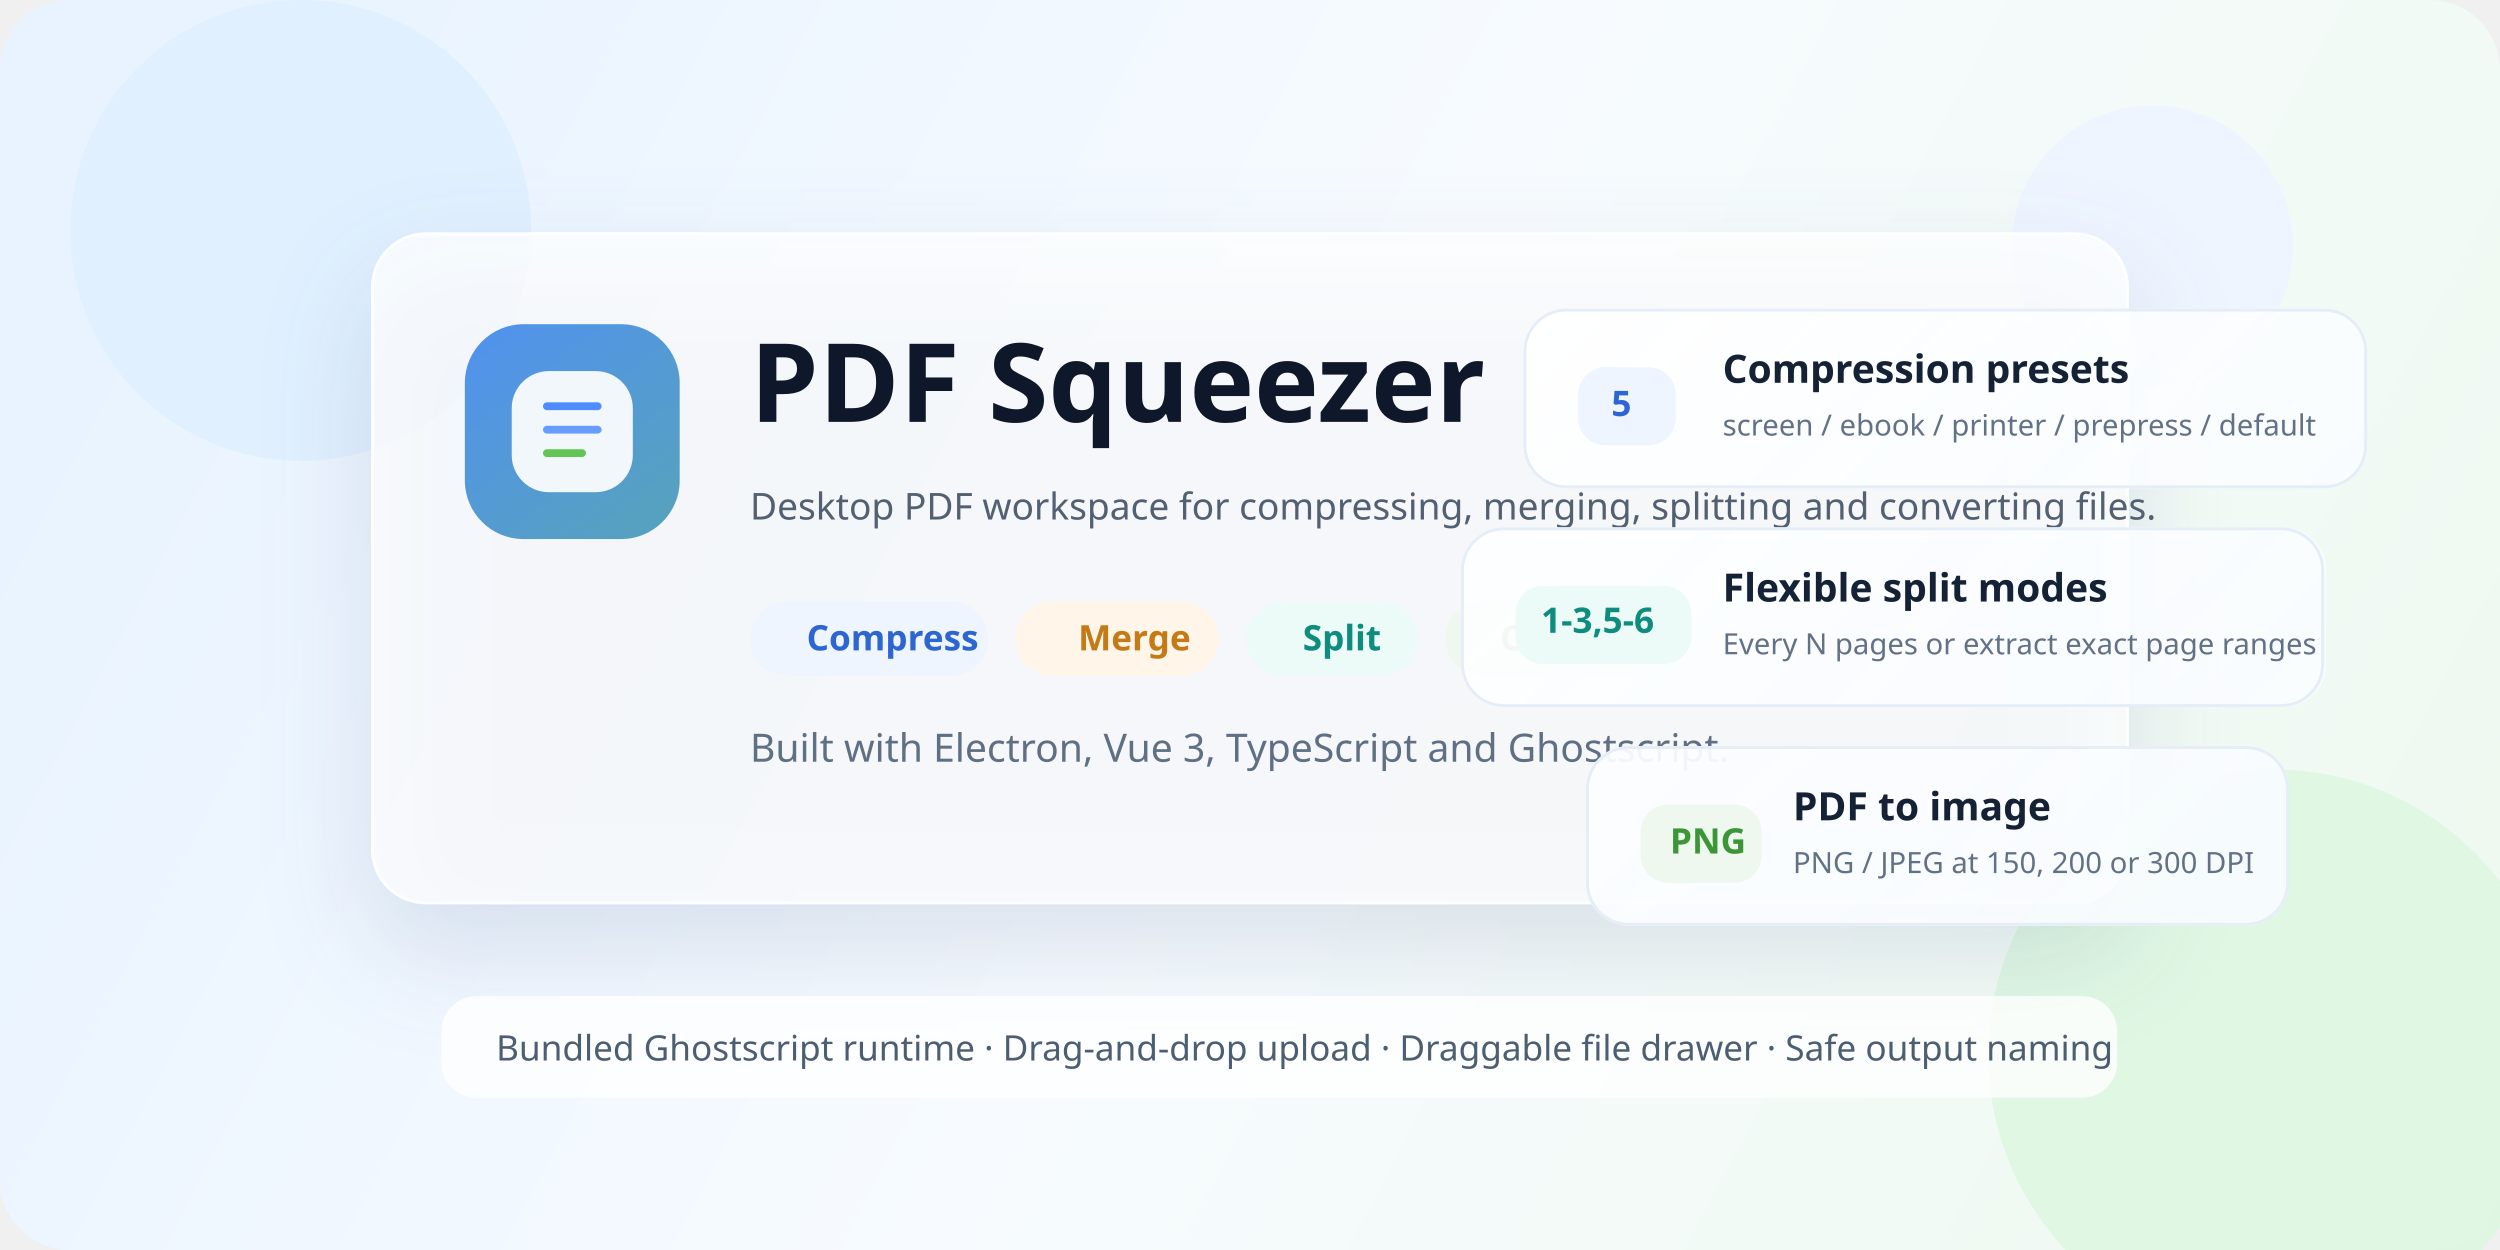
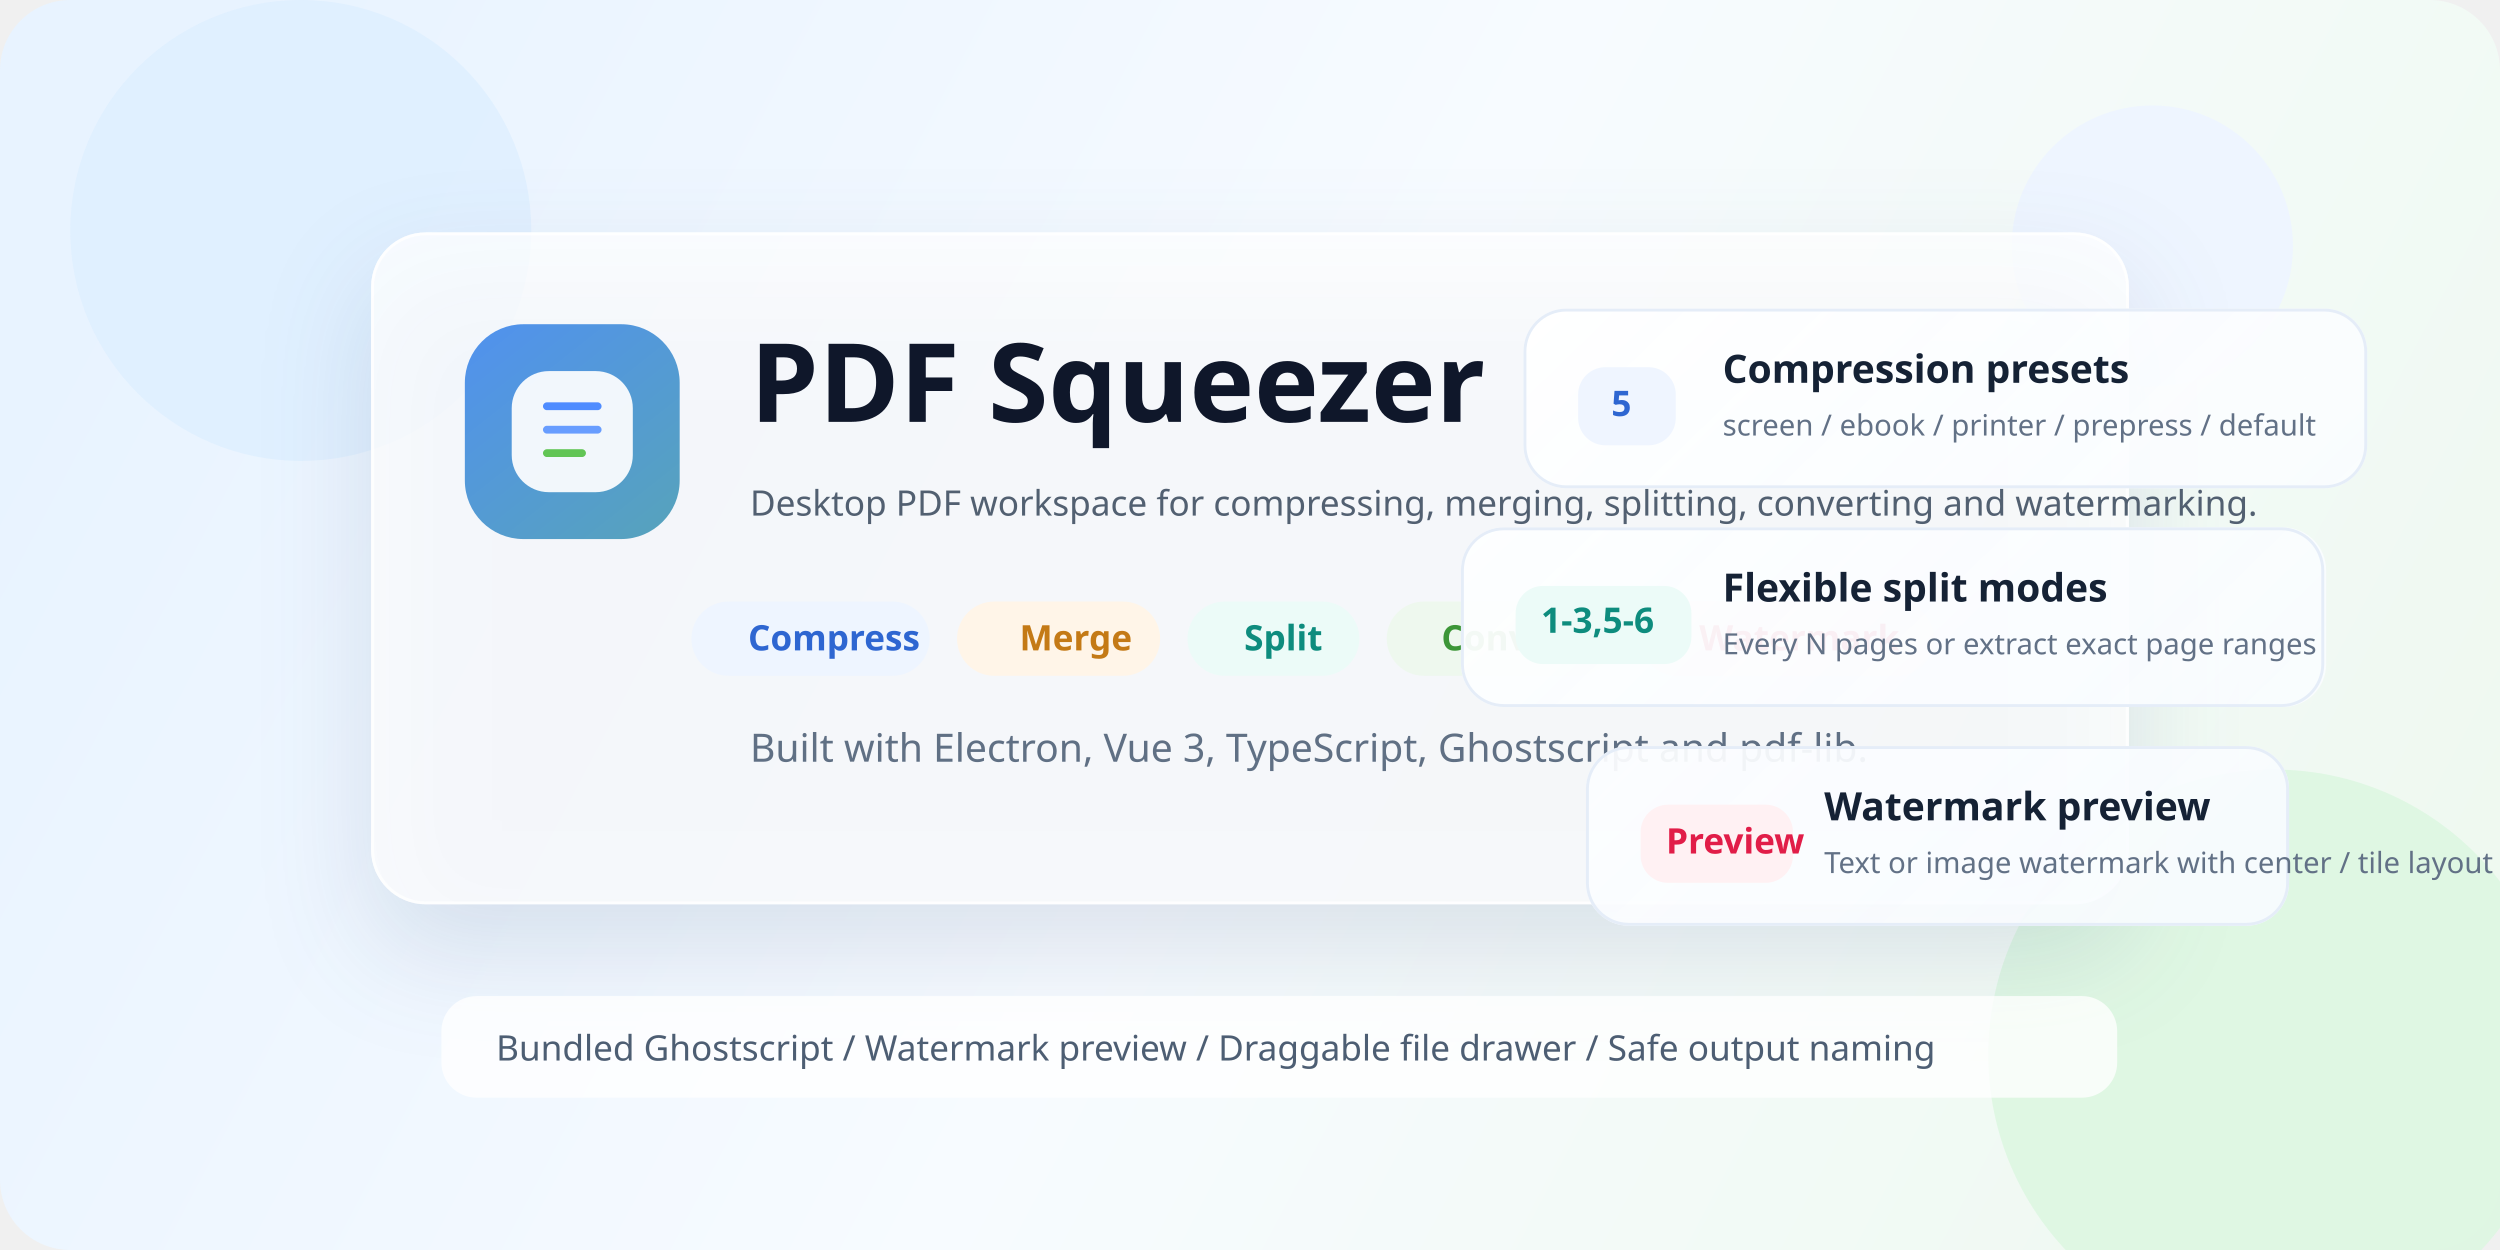
<svg xmlns="http://www.w3.org/2000/svg" width="1280" height="640" viewBox="0 0 1280 640" fill="none">
  <defs>
    <linearGradient id="bg" x1="98" y1="40" x2="1180" y2="612" gradientUnits="userSpaceOnUse">
      <stop stop-color="#E8F3FF" />
      <stop offset="0.5" stop-color="#F7FBFF" />
      <stop offset="1" stop-color="#EFF9F0" />
    </linearGradient>
    <linearGradient id="accent" x1="210" y1="128" x2="520" y2="520" gradientUnits="userSpaceOnUse">
      <stop stop-color="#4F8CFF" />
      <stop offset="1" stop-color="#62C555" />
    </linearGradient>
    <linearGradient id="panel" x1="730" y1="130" x2="1080" y2="490" gradientUnits="userSpaceOnUse">
      <stop stop-color="#FFFFFF" stop-opacity="0.96" />
      <stop offset="1" stop-color="#F9FCFF" stop-opacity="0.92" />
    </linearGradient>
    <filter id="shadow" x="134" y="87" width="1032" height="456" filterUnits="userSpaceOnUse" color-interpolation-filters="sRGB">
      <feFlood flood-opacity="0" result="BackgroundImageFix" />
      <feColorMatrix in="SourceAlpha" type="matrix" values="0 0 0 0 0 0 0 0 0 0 0 0 0 0 0 0 0 0 127 0" result="hardAlpha" />
      <feOffset dy="24" />
      <feGaussianBlur stdDeviation="28" />
      <feColorMatrix type="matrix" values="0 0 0 0 0.176 0 0 0 0 0.286 0 0 0 0 0.482 0 0 0 0.14 0" />
      <feBlend mode="normal" in2="BackgroundImageFix" result="effect1_dropShadow_1_1" />
      <feBlend mode="normal" in="SourceGraphic" in2="effect1_dropShadow_1_1" result="shape" />
    </filter>
  </defs>
  <rect width="1280" height="640" rx="36" fill="url(#bg)" />
  <circle cx="154" cy="118" r="118" fill="#DCEEFF" fill-opacity="0.72" />
  <circle cx="1164" cy="540" r="146" fill="#DDF7E1" fill-opacity="0.86" />
  <circle cx="1102" cy="126" r="72" fill="#EEF5FF" />
  <g filter="url(#shadow)">
    <rect x="190" y="119" width="900" height="344" rx="28" fill="white" fill-opacity="0.76" />
    <rect x="190.75" y="119.75" width="898.5" height="342.5" rx="27.25" stroke="white" stroke-opacity="0.8" stroke-width="1.5" />
  </g>
  <rect x="238" y="166" width="110" height="110" rx="30" fill="url(#accent)" />
  <rect x="262" y="190" width="62" height="62" rx="19" fill="white" fill-opacity="0.92" />
  <rect x="278" y="206" width="30" height="4" rx="2" fill="#4F8CFF" />
  <rect x="278" y="218" width="30" height="4" rx="2" fill="#4F8CFF" fill-opacity="0.84" />
  <rect x="278" y="230" width="22" height="4" rx="2" fill="#62C555" />
  <text x="384" y="216" fill="#0F172A" font-family="Segoe UI, Microsoft YaHei, sans-serif" font-size="56" font-weight="700">PDF Squeezer</text>
-   <text x="384" y="266" fill="#526071" font-family="Segoe UI, Microsoft YaHei, sans-serif" font-size="19" font-weight="500">Desktop PDF workspace for compressing, merging, splitting and converting files.</text>
+   <text x="384" y="264" fill="#526071" font-family="Segoe UI, Microsoft YaHei, sans-serif" font-size="18" font-weight="500">Desktop PDF workspace for compressing, merging, splitting, converting and watermarking.</text>
  <g>
-     <rect x="384" y="308" width="122" height="38" rx="19" fill="#EEF5FF" />
-     <text x="413" y="333" fill="#2E66D1" font-family="Segoe UI, Microsoft YaHei, sans-serif" font-size="18" font-weight="600">Compress</text>
-     <rect x="520" y="308" width="104" height="38" rx="19" fill="#FFF5E8" />
-     <text x="552" y="333" fill="#C47A16" font-family="Segoe UI, Microsoft YaHei, sans-serif" font-size="18" font-weight="600">Merge</text>
-     <rect x="638" y="308" width="88" height="38" rx="19" fill="#ECFBF8" />
-     <text x="667" y="333" fill="#0E8C7E" font-family="Segoe UI, Microsoft YaHei, sans-serif" font-size="18" font-weight="600">Split</text>
-     <rect x="740" y="308" width="116" height="38" rx="19" fill="#EEF8EE" />
-     <text x="768" y="333" fill="#3C9637" font-family="Segoe UI, Microsoft YaHei, sans-serif" font-size="18" font-weight="600">Convert</text>
+     <rect x="354" y="308" width="122" height="38" rx="19" fill="#EEF5FF" />
+     <text x="383" y="333" fill="#2E66D1" font-family="Segoe UI, Microsoft YaHei, sans-serif" font-size="18" font-weight="600">Compress</text>
+     <rect x="490" y="308" width="104" height="38" rx="19" fill="#FFF5E8" />
+     <text x="522" y="333" fill="#C47A16" font-family="Segoe UI, Microsoft YaHei, sans-serif" font-size="18" font-weight="600">Merge</text>
+     <rect x="608" y="308" width="88" height="38" rx="19" fill="#ECFBF8" />
+     <text x="637" y="333" fill="#0E8C7E" font-family="Segoe UI, Microsoft YaHei, sans-serif" font-size="18" font-weight="600">Split</text>
+     <rect x="710" y="308" width="116" height="38" rx="19" fill="#EEF8EE" />
+     <text x="738" y="333" fill="#3C9637" font-family="Segoe UI, Microsoft YaHei, sans-serif" font-size="18" font-weight="600">Convert</text>
+     <rect x="840" y="308" width="150" height="38" rx="19" fill="#FFF1F3" />
+     <text x="870" y="333" fill="#E11D48" font-family="Segoe UI, Microsoft YaHei, sans-serif" font-size="18" font-weight="600">Watermark</text>
  </g>
-   <text x="384" y="390" fill="#607084" font-family="Segoe UI, Microsoft YaHei, sans-serif" font-size="20" font-weight="500">Built with Electron, Vue 3, TypeScript and Ghostscript.</text>
+   <text x="384" y="390" fill="#607084" font-family="Segoe UI, Microsoft YaHei, sans-serif" font-size="20" font-weight="500">Built with Electron, Vue 3, TypeScript, Ghostscript and pdf-lib.</text>
  <rect x="780" y="158" width="432" height="92" rx="22" fill="url(#panel)" />
  <rect x="780.75" y="158.75" width="430.5" height="90.5" rx="21.25" stroke="#E5EDF8" stroke-width="1.5" />
  <rect x="808" y="188" width="50" height="40" rx="14" fill="#EFF5FF" />
  <text x="825" y="213" fill="#2E66D1" font-family="Segoe UI, Microsoft YaHei, sans-serif" font-size="18" font-weight="700">5</text>
  <text x="882" y="196" fill="#152235" font-family="Segoe UI, Microsoft YaHei, sans-serif" font-size="20" font-weight="700">Compression presets</text>
  <text x="882" y="223" fill="#627186" font-family="Segoe UI, Microsoft YaHei, sans-serif" font-size="15" font-weight="500">screen / ebook / printer / prepress / default</text>
  <rect x="748" y="270" width="443" height="92" rx="22" fill="url(#panel)" />
  <rect x="748.75" y="270.75" width="440.5" height="90.5" rx="21.25" stroke="#E5EDF8" stroke-width="1.5" />
  <rect x="776" y="300" width="90" height="40" rx="14" fill="#ECFBF8" />
  <text x="789" y="324" fill="#0E8C7E" font-family="Segoe UI, Microsoft YaHei, sans-serif" font-size="18" font-weight="700">1-3,5-6</text>
  <text x="882" y="308" fill="#152235" font-family="Segoe UI, Microsoft YaHei, sans-serif" font-size="20" font-weight="700">Flexible split modes</text>
  <text x="882" y="335" fill="#627186" font-family="Segoe UI, Microsoft YaHei, sans-serif" font-size="15" font-weight="500">Every N pages or extract exact page ranges</text>
  <rect x="812" y="382" width="360" height="92" rx="22" fill="url(#panel)" />
  <rect x="812.75" y="382.75" width="358.5" height="90.5" rx="21.25" stroke="#E5EDF8" stroke-width="1.5" />
-   <rect x="840" y="412" width="62" height="40" rx="14" fill="#EEF8EE" />
-   <text x="855" y="437" fill="#3C9637" font-family="Segoe UI, Microsoft YaHei, sans-serif" font-size="18" font-weight="700">PNG</text>
-   <text x="918" y="420" fill="#152235" font-family="Segoe UI, Microsoft YaHei, sans-serif" font-size="20" font-weight="700">PDF to image</text>
-   <text x="918" y="447" fill="#627186" font-family="Segoe UI, Microsoft YaHei, sans-serif" font-size="15" font-weight="500">PNG / JPEG at 150, 200 or 300 DPI</text>
+   <rect x="840" y="412" width="78" height="40" rx="14" fill="#FFF1F3" />
+   <text x="853" y="437" fill="#E11D48" font-family="Segoe UI, Microsoft YaHei, sans-serif" font-size="18" font-weight="700">Preview</text>
+   <text x="934" y="420" fill="#152235" font-family="Segoe UI, Microsoft YaHei, sans-serif" font-size="20" font-weight="700">Watermark preview</text>
+   <text x="934" y="447" fill="#627186" font-family="Segoe UI, Microsoft YaHei, sans-serif" font-size="15" font-weight="500">Text or image watermark with center / tile layout</text>
  <rect x="226" y="510" width="858" height="52" rx="18" fill="white" fill-opacity="0.78" />
-   <text x="254" y="543" fill="#4D5E73" font-family="Segoe UI, Microsoft YaHei, sans-serif" font-size="18" font-weight="500">Bundled Ghostscript runtime · Drag-and-drop upload · Draggable file drawer · Safe output naming</text>
+   <text x="254" y="543" fill="#4D5E73" font-family="Segoe UI, Microsoft YaHei, sans-serif" font-size="18" font-weight="500">Bundled Ghostscript / Watermark preview / Draggable file drawer / Safe output naming</text>
</svg>
